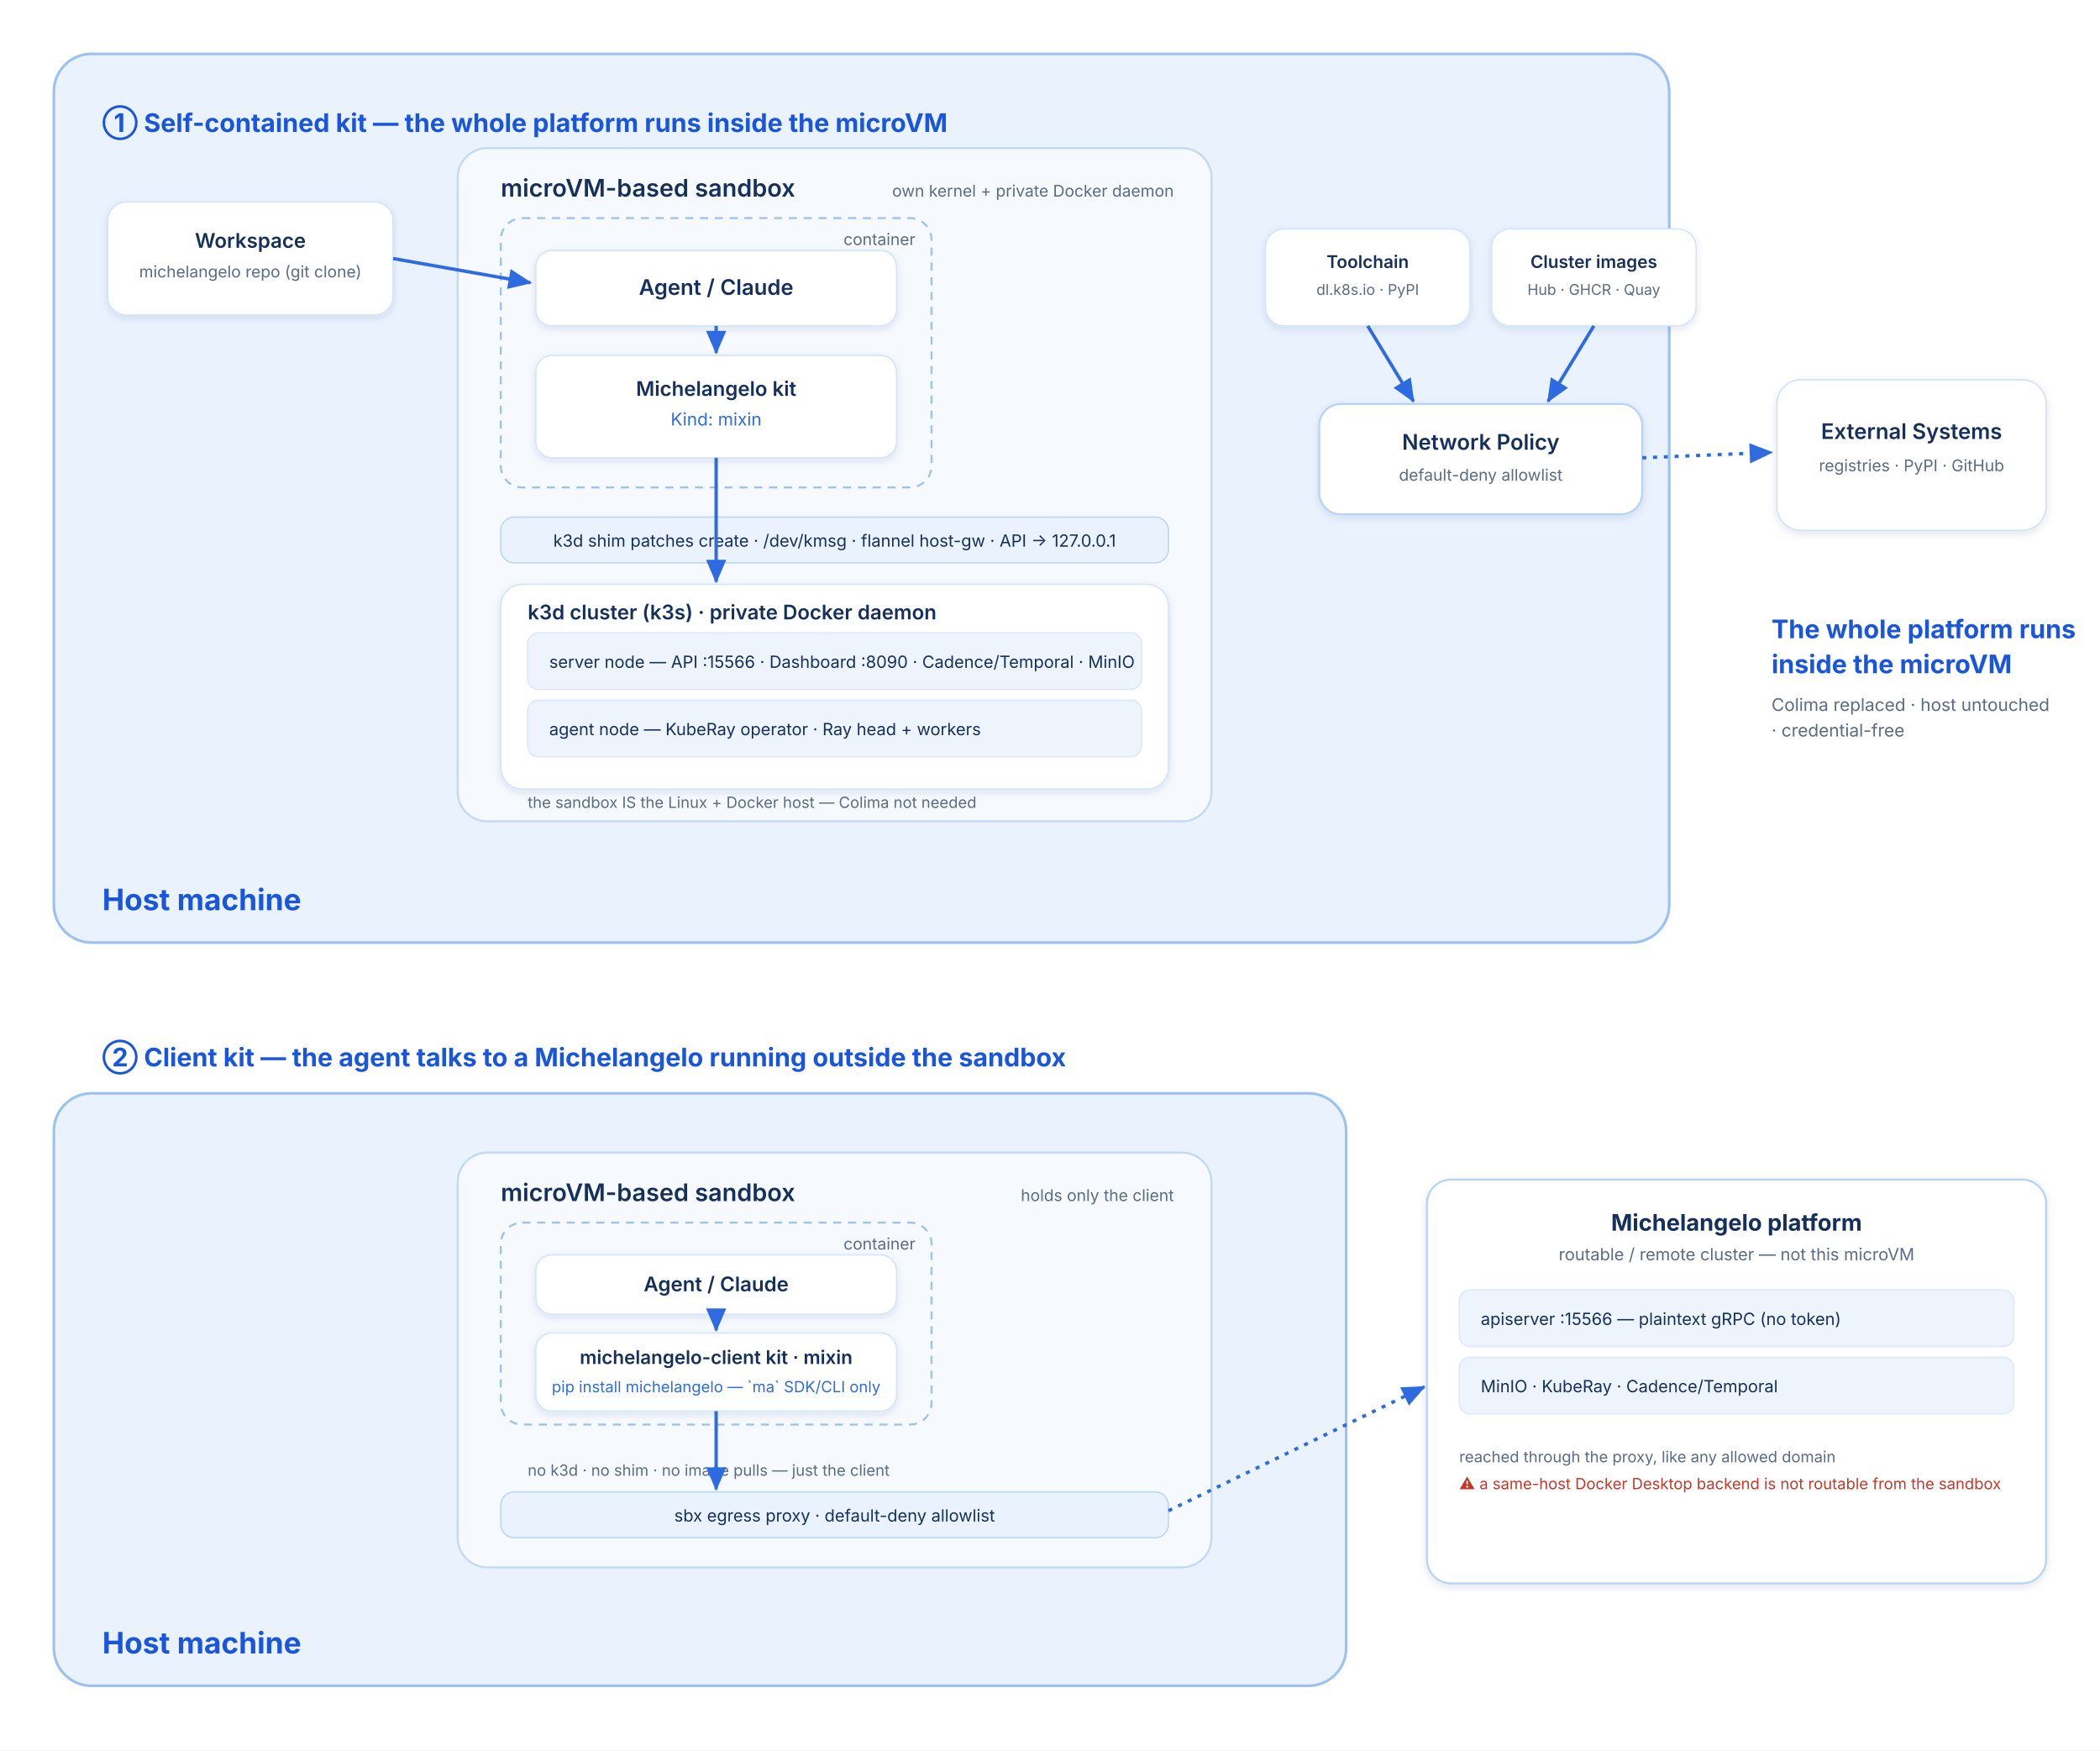
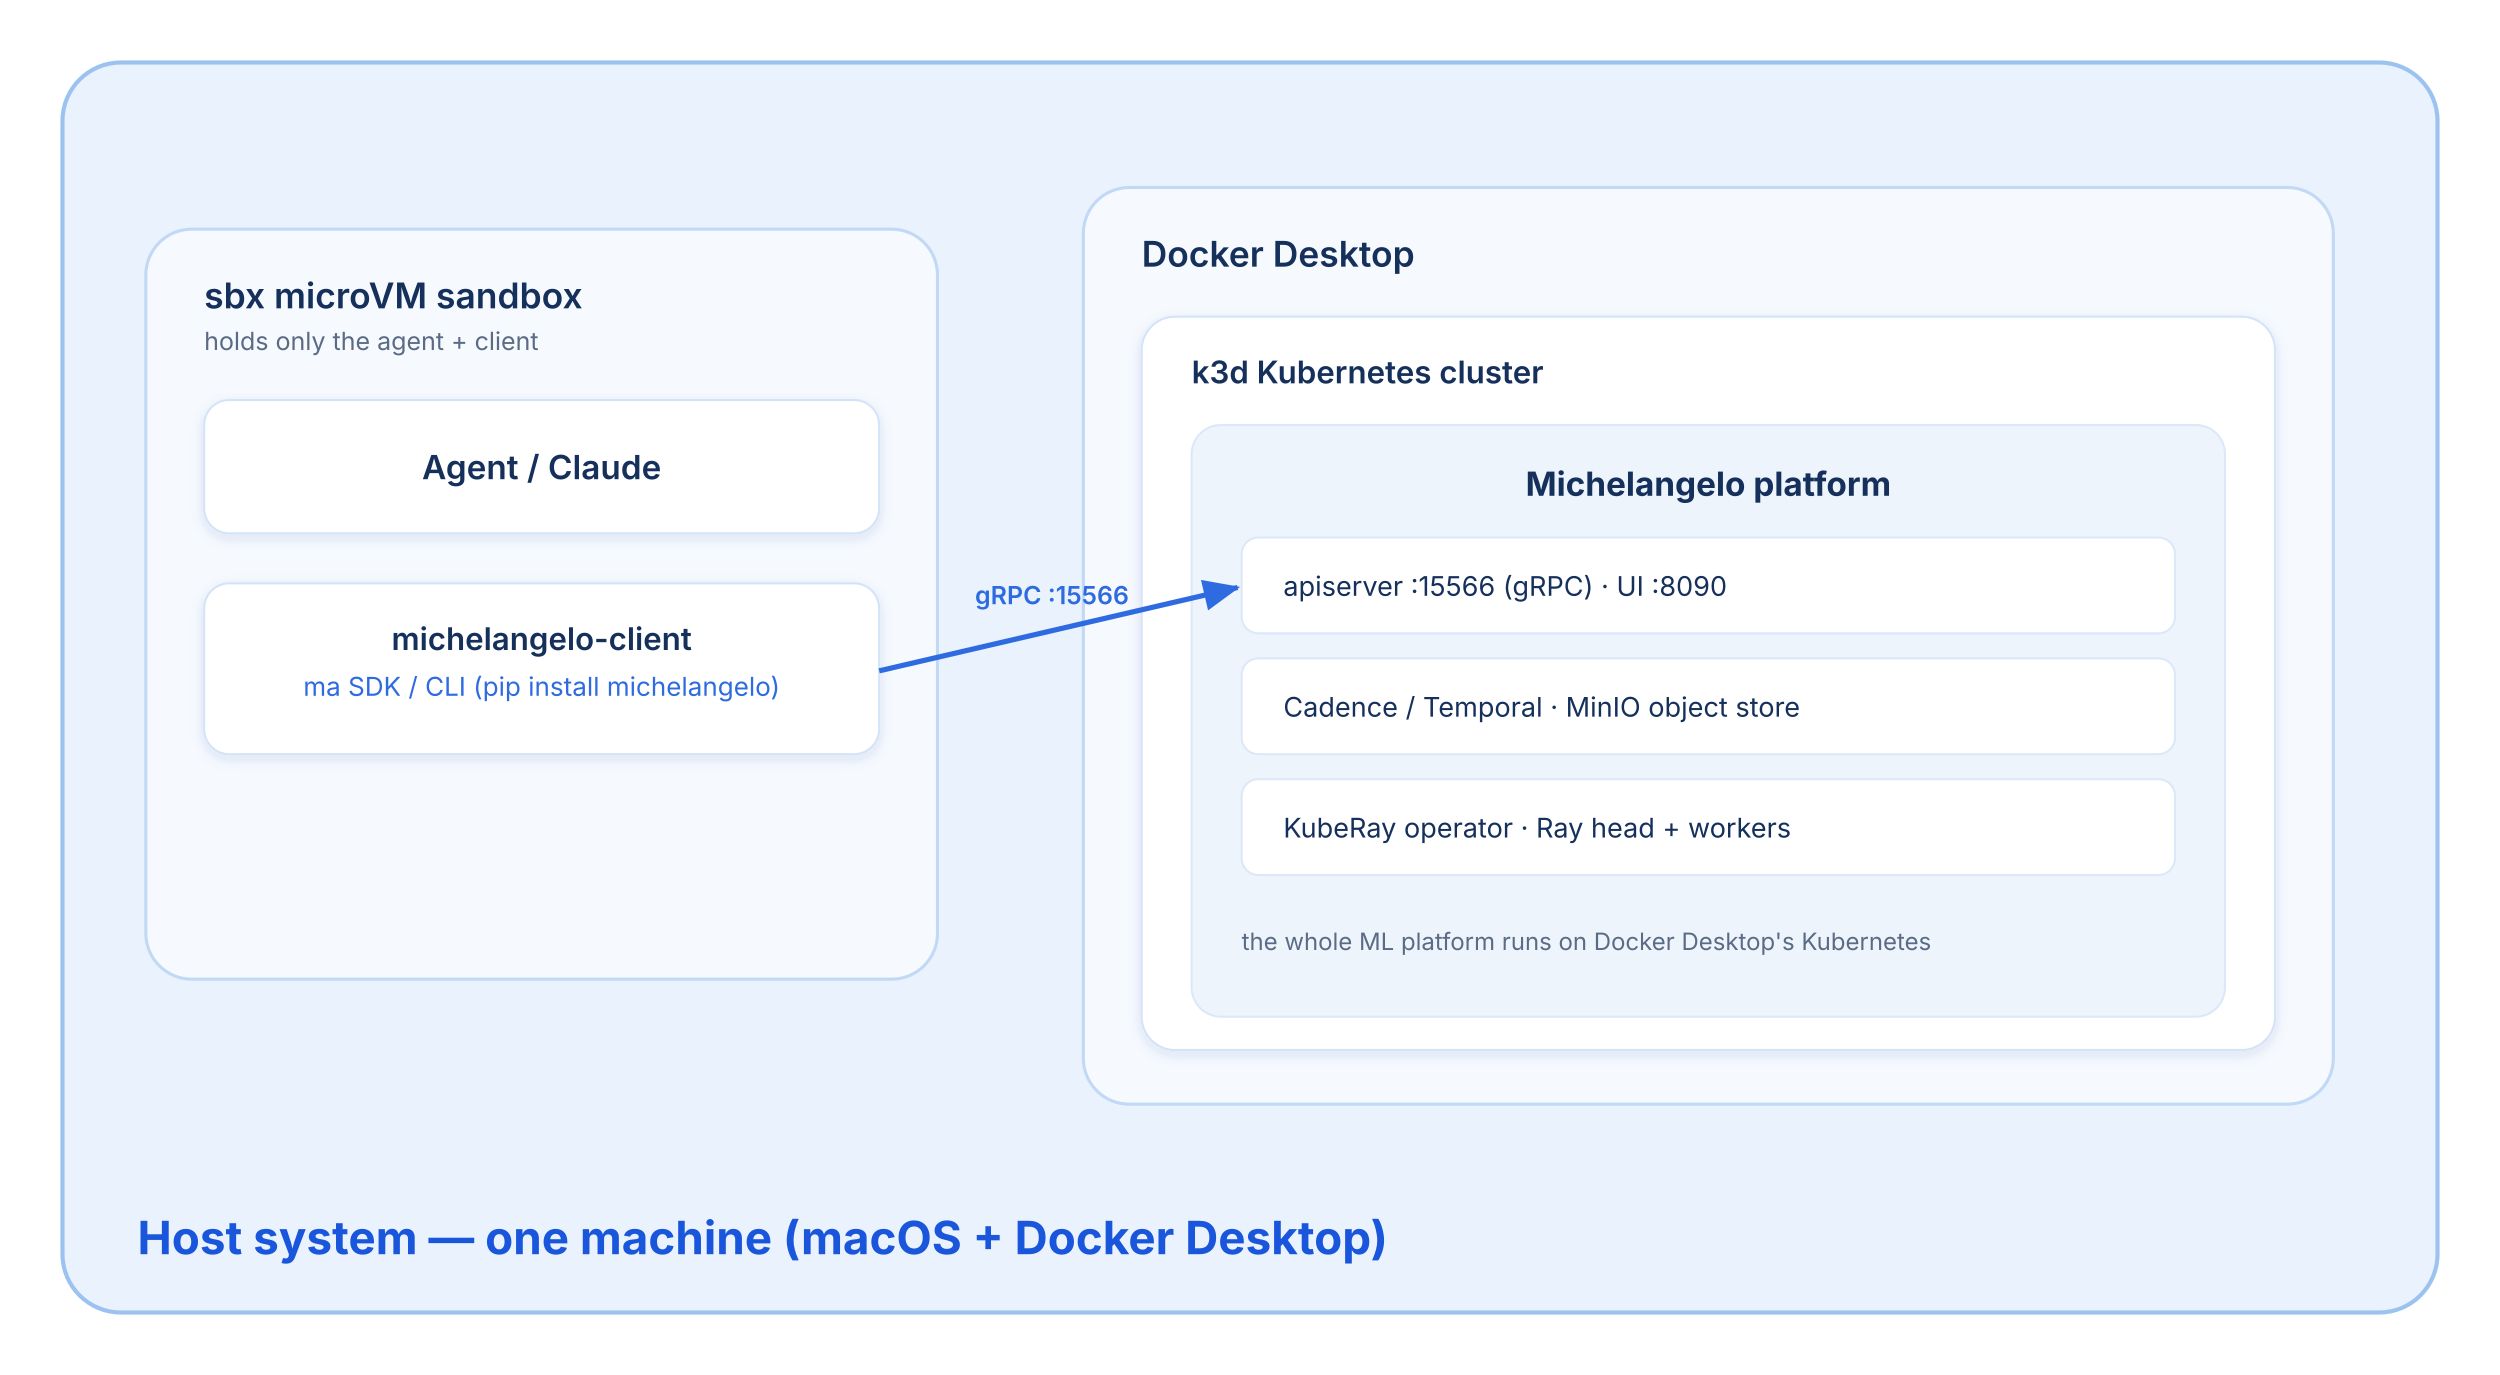
- <svg xmlns="http://www.w3.org/2000/svg" viewBox="0 0 1560 1300" font-family="Inter, 'Segoe UI', Helvetica, Arial, sans-serif">
+ <svg xmlns="http://www.w3.org/2000/svg" viewBox="0 0 1200 660" font-family="Inter, 'Segoe UI', Helvetica, Arial, sans-serif">
  <defs>
    <marker id="a" markerWidth="9" markerHeight="9" refX="6.5" refY="3" orient="auto" markerUnits="strokeWidth">
      <path d="M0,0 L7,3 L0,6 z" fill="#2f6be0" />
    </marker>
    <filter id="sh" x="-20%" y="-20%" width="140%" height="140%">
      <feDropShadow dx="0" dy="2" stdDeviation="3" flood-color="#1a3d7a" flood-opacity="0.12" />
    </filter>
  </defs>
-   <rect x="0" y="0" width="1560" height="1300" fill="#ffffff" />
-   <rect x="40" y="40" width="1200" height="660" rx="28" fill="#eaf3fd" stroke="#9cc3f0" stroke-width="2" />
-   <text x="76" y="676" font-size="22" font-weight="700" fill="#1a56db">Host machine</text>
-   <text x="76" y="98" font-size="19" font-weight="700" fill="#1a56db">① Self-contained kit — the whole platform runs inside the microVM</text>
-   <rect x="80" y="150" width="212" height="84" rx="14" fill="#ffffff" stroke="#d3e3f8" filter="url(#sh)" />
-   <text x="186" y="184" font-size="15" font-weight="600" fill="#16305c" text-anchor="middle">Workspace</text>
-   <text x="186" y="206" font-size="12" fill="#5a6b85" text-anchor="middle">michelangelo repo (git clone)</text>
-   <rect x="340" y="110" width="560" height="500" rx="22" fill="#f6faff" stroke="#c2d9f5" stroke-width="1.5" />
-   <text x="372" y="146" font-size="18" font-weight="600" fill="#16305c">microVM-based sandbox</text>
-   <text x="872" y="146" font-size="12" fill="#5a6b85" text-anchor="end">own kernel + private Docker daemon</text>
-   <rect x="372" y="162" width="320" height="200" rx="16" fill="none" stroke="#9cc3f0" stroke-width="1.5" stroke-dasharray="6 5" />
-   <text x="680" y="182" font-size="12" fill="#5a6b85" text-anchor="end">container</text>
-   <rect x="398" y="186" width="268" height="56" rx="12" fill="#ffffff" stroke="#d3e3f8" filter="url(#sh)" />
-   <text x="532" y="219" font-size="16" font-weight="600" fill="#16305c" text-anchor="middle">Agent / Claude</text>
-   <rect x="398" y="264" width="268" height="76" rx="12" fill="#ffffff" stroke="#d3e3f8" filter="url(#sh)" />
-   <text x="532" y="294" font-size="15" font-weight="600" fill="#16305c" text-anchor="middle">Michelangelo kit</text>
-   <text x="532" y="316" font-size="13" fill="#2f6be0" text-anchor="middle">Kind: mixin</text>
-   <rect x="372" y="384" width="496" height="34" rx="10" fill="#eaf3fd" stroke="#bcd4f5" />
-   <text x="620" y="406" font-size="12.5" fill="#16305c" text-anchor="middle">k3d shim patches create · /dev/kmsg · flannel host-gw · API → 127.0.0.1</text>
-   <rect x="372" y="434" width="496" height="152" rx="16" fill="#ffffff" stroke="#d3e3f8" filter="url(#sh)" />
-   <text x="392" y="460" font-size="15" font-weight="600" fill="#16305c">k3d cluster (k3s) · private Docker daemon</text>
-   <rect x="392" y="470" width="456" height="42" rx="8" fill="#eef4fc" stroke="#dce8f8" />
-   <text x="408" y="496" font-size="12.5" fill="#16305c">server node — API :15566 · Dashboard :8090 · Cadence/Temporal · MinIO</text>
-   <rect x="392" y="520" width="456" height="42" rx="8" fill="#eef4fc" stroke="#dce8f8" />
-   <text x="408" y="546" font-size="12.5" fill="#16305c">agent node — KubeRay operator · Ray head + workers</text>
-   <text x="392" y="600" font-size="11.5" fill="#5a6b85">the sandbox IS the Linux + Docker host — Colima not needed</text>
-   <rect x="940" y="170" width="152" height="72" rx="14" fill="#ffffff" stroke="#d3e3f8" filter="url(#sh)" />
-   <text x="1016" y="199" font-size="13" font-weight="600" fill="#16305c" text-anchor="middle">Toolchain</text>
-   <text x="1016" y="219" font-size="11" fill="#5a6b85" text-anchor="middle">dl.k8s.io · PyPI</text>
-   <rect x="1108" y="170" width="152" height="72" rx="14" fill="#ffffff" stroke="#d3e3f8" filter="url(#sh)" />
-   <text x="1184" y="199" font-size="13" font-weight="600" fill="#16305c" text-anchor="middle">Cluster images</text>
-   <text x="1184" y="219" font-size="11" fill="#5a6b85" text-anchor="middle">Hub · GHCR · Quay</text>
-   <rect x="980" y="300" width="240" height="82" rx="16" fill="#ffffff" stroke="#b8d4f5" stroke-width="1.5" filter="url(#sh)" />
-   <text x="1100" y="334" font-size="16" font-weight="600" fill="#16305c" text-anchor="middle">Network Policy</text>
-   <text x="1100" y="357" font-size="12" fill="#5a6b85" text-anchor="middle">default-deny allowlist</text>
-   <rect x="1320" y="282" width="200" height="112" rx="18" fill="#ffffff" stroke="#cfe0f6" filter="url(#sh)" />
-   <text x="1420" y="326" font-size="16" font-weight="600" fill="#16305c" text-anchor="middle">External Systems</text>
-   <text x="1420" y="350" font-size="12" fill="#5a6b85" text-anchor="middle">registries · PyPI · GitHub</text>
-   <text x="1316" y="474" font-size="19" font-weight="700" fill="#1a56db">The whole platform runs</text>
-   <text x="1316" y="500" font-size="19" font-weight="700" fill="#1a56db">inside the microVM</text>
-   <text x="1316" y="528" font-size="13" fill="#5a6b85">Colima replaced · host untouched</text>
-   <text x="1316" y="547" font-size="13" fill="#5a6b85">· credential-free</text>
-   <line x1="292" y1="192" x2="394" y2="210" stroke="#2f6be0" stroke-width="2.5" marker-end="url(#a)" />
-   <line x1="532" y1="242" x2="532" y2="262" stroke="#2f6be0" stroke-width="2.5" marker-end="url(#a)" />
-   <line x1="532" y1="340" x2="532" y2="432" stroke="#2f6be0" stroke-width="2.5" marker-end="url(#a)" />
-   <line x1="1016" y1="242" x2="1050" y2="298" stroke="#2f6be0" stroke-width="2.5" marker-end="url(#a)" />
-   <line x1="1184" y1="242" x2="1150" y2="298" stroke="#2f6be0" stroke-width="2.5" marker-end="url(#a)" />
-   <line x1="1220" y1="340" x2="1316" y2="336" stroke="#2f6be0" stroke-width="2.5" stroke-dasharray="3 5" marker-end="url(#a)" />
-   <text x="76" y="792" font-size="19" font-weight="700" fill="#1a56db">② Client kit — the agent talks to a Michelangelo running outside the sandbox</text>
-   <rect x="40" y="812" width="960" height="440" rx="28" fill="#eaf3fd" stroke="#9cc3f0" stroke-width="2" />
-   <text x="76" y="1228" font-size="22" font-weight="700" fill="#1a56db">Host machine</text>
-   <rect x="340" y="856" width="560" height="308" rx="22" fill="#f6faff" stroke="#c2d9f5" stroke-width="1.5" />
-   <text x="372" y="892" font-size="18" font-weight="600" fill="#16305c">microVM-based sandbox</text>
-   <text x="872" y="892" font-size="12" fill="#5a6b85" text-anchor="end">holds only the client</text>
-   <rect x="372" y="908" width="320" height="150" rx="16" fill="none" stroke="#9cc3f0" stroke-width="1.5" stroke-dasharray="6 5" />
-   <text x="680" y="928" font-size="12" fill="#5a6b85" text-anchor="end">container</text>
-   <rect x="398" y="932" width="268" height="44" rx="12" fill="#ffffff" stroke="#d3e3f8" filter="url(#sh)" />
-   <text x="532" y="959" font-size="15" font-weight="600" fill="#16305c" text-anchor="middle">Agent / Claude</text>
-   <rect x="398" y="990" width="268" height="58" rx="12" fill="#ffffff" stroke="#d3e3f8" filter="url(#sh)" />
-   <text x="532" y="1013" font-size="14" font-weight="600" fill="#16305c" text-anchor="middle">michelangelo-client kit · mixin</text>
-   <text x="532" y="1034" font-size="11.5" fill="#2f6be0" text-anchor="middle">pip install michelangelo — `ma` SDK/CLI only</text>
-   <text x="392" y="1096" font-size="11.5" fill="#5a6b85">no k3d · no shim · no image pulls — just the client</text>
-   <rect x="372" y="1108" width="496" height="34" rx="10" fill="#eaf3fd" stroke="#bcd4f5" />
-   <text x="620" y="1130" font-size="12.5" fill="#16305c" text-anchor="middle">sbx egress proxy · default-deny allowlist</text>
-   <rect x="1060" y="876" width="460" height="300" rx="18" fill="#ffffff" stroke="#b8d4f5" stroke-width="1.5" filter="url(#sh)" />
-   <text x="1290" y="914" font-size="17" font-weight="700" fill="#16305c" text-anchor="middle">Michelangelo platform</text>
-   <text x="1290" y="936" font-size="12.5" fill="#5a6b85" text-anchor="middle">routable / remote cluster — not this microVM</text>
-   <rect x="1084" y="958" width="412" height="42" rx="8" fill="#eef4fc" stroke="#dce8f8" />
-   <text x="1100" y="984" font-size="12.5" fill="#16305c">apiserver :15566 — plaintext gRPC (no token)</text>
-   <rect x="1084" y="1008" width="412" height="42" rx="8" fill="#eef4fc" stroke="#dce8f8" />
-   <text x="1100" y="1034" font-size="12.5" fill="#16305c">MinIO · KubeRay · Cadence/Temporal</text>
-   <text x="1084" y="1086" font-size="11.5" fill="#5a6b85">reached through the proxy, like any allowed domain</text>
-   <text x="1084" y="1106" font-size="11.5" fill="#c0392b">⚠ a same-host Docker Desktop backend is not routable from the sandbox</text>
-   <line x1="532" y1="976" x2="532" y2="988" stroke="#2f6be0" stroke-width="2.5" marker-end="url(#a)" />
-   <line x1="532" y1="1048" x2="532" y2="1106" stroke="#2f6be0" stroke-width="2.5" marker-end="url(#a)" />
-   <line x1="868" y1="1122" x2="1058" y2="1030" stroke="#2f6be0" stroke-width="2.5" stroke-dasharray="3 5" marker-end="url(#a)" />
+   <rect x="0" y="0" width="1200" height="660" fill="#ffffff" />
+   <rect x="30" y="30" width="1140" height="600" rx="28" fill="#eaf3fd" stroke="#9cc3f0" stroke-width="2" />
+   <text x="66" y="602" font-size="22" font-weight="700" fill="#1a56db">Host system — one machine (macOS + Docker Desktop)</text>
+   <rect x="70" y="110" width="380" height="360" rx="22" fill="#f6faff" stroke="#c2d9f5" stroke-width="1.5" />
+   <text x="98" y="148" font-size="17" font-weight="600" fill="#16305c">sbx microVM sandbox</text>
+   <text x="98" y="168" font-size="12" fill="#5a6b85">holds only the agent + client</text>
+   <rect x="98" y="192" width="324" height="64" rx="12" fill="#ffffff" stroke="#d3e3f8" filter="url(#sh)" />
+   <text x="260" y="230" font-size="16" font-weight="600" fill="#16305c" text-anchor="middle">Agent / Claude</text>
+   <rect x="98" y="280" width="324" height="82" rx="12" fill="#ffffff" stroke="#d3e3f8" filter="url(#sh)" />
+   <text x="260" y="312" font-size="15" font-weight="600" fill="#16305c" text-anchor="middle">michelangelo-client</text>
+   <text x="260" y="334" font-size="12.5" fill="#2f6be0" text-anchor="middle">ma SDK / CLI (pip install michelangelo)</text>
+   <rect x="520" y="90" width="600" height="440" rx="22" fill="#f6faff" stroke="#c2d9f5" stroke-width="1.5" />
+   <text x="548" y="128" font-size="17" font-weight="600" fill="#16305c">Docker Desktop</text>
+   <rect x="548" y="152" width="544" height="352" rx="16" fill="#ffffff" stroke="#d3e3f8" filter="url(#sh)" />
+   <text x="572" y="184" font-size="15" font-weight="600" fill="#16305c">k3d Kubernetes cluster</text>
+   <rect x="572" y="204" width="496" height="284" rx="14" fill="#eef4fc" stroke="#dce8f8" />
+   <text x="820" y="238" font-size="16" font-weight="700" fill="#16305c" text-anchor="middle">Michelangelo platform</text>
+   <rect x="596" y="258" width="448" height="46" rx="8" fill="#ffffff" stroke="#dce8f8" />
+   <text x="616" y="286" font-size="13" fill="#16305c">apiserver :15566 (gRPC) · UI :8090</text>
+   <rect x="596" y="316" width="448" height="46" rx="8" fill="#ffffff" stroke="#dce8f8" />
+   <text x="616" y="344" font-size="13" fill="#16305c">Cadence / Temporal · MinIO object store</text>
+   <rect x="596" y="374" width="448" height="46" rx="8" fill="#ffffff" stroke="#dce8f8" />
+   <text x="616" y="402" font-size="13" fill="#16305c">KubeRay operator · Ray head + workers</text>
+   <text x="596" y="456" font-size="11.5" fill="#5a6b85">the whole ML platform runs on Docker Desktop's Kubernetes</text>
+   <line x1="422" y1="322" x2="594" y2="282" stroke="#2f6be0" stroke-width="2.5" marker-end="url(#a)" />
+   <text x="468" y="290" font-size="12" font-weight="600" fill="#2f6be0">gRPC :15566</text>
</svg>
